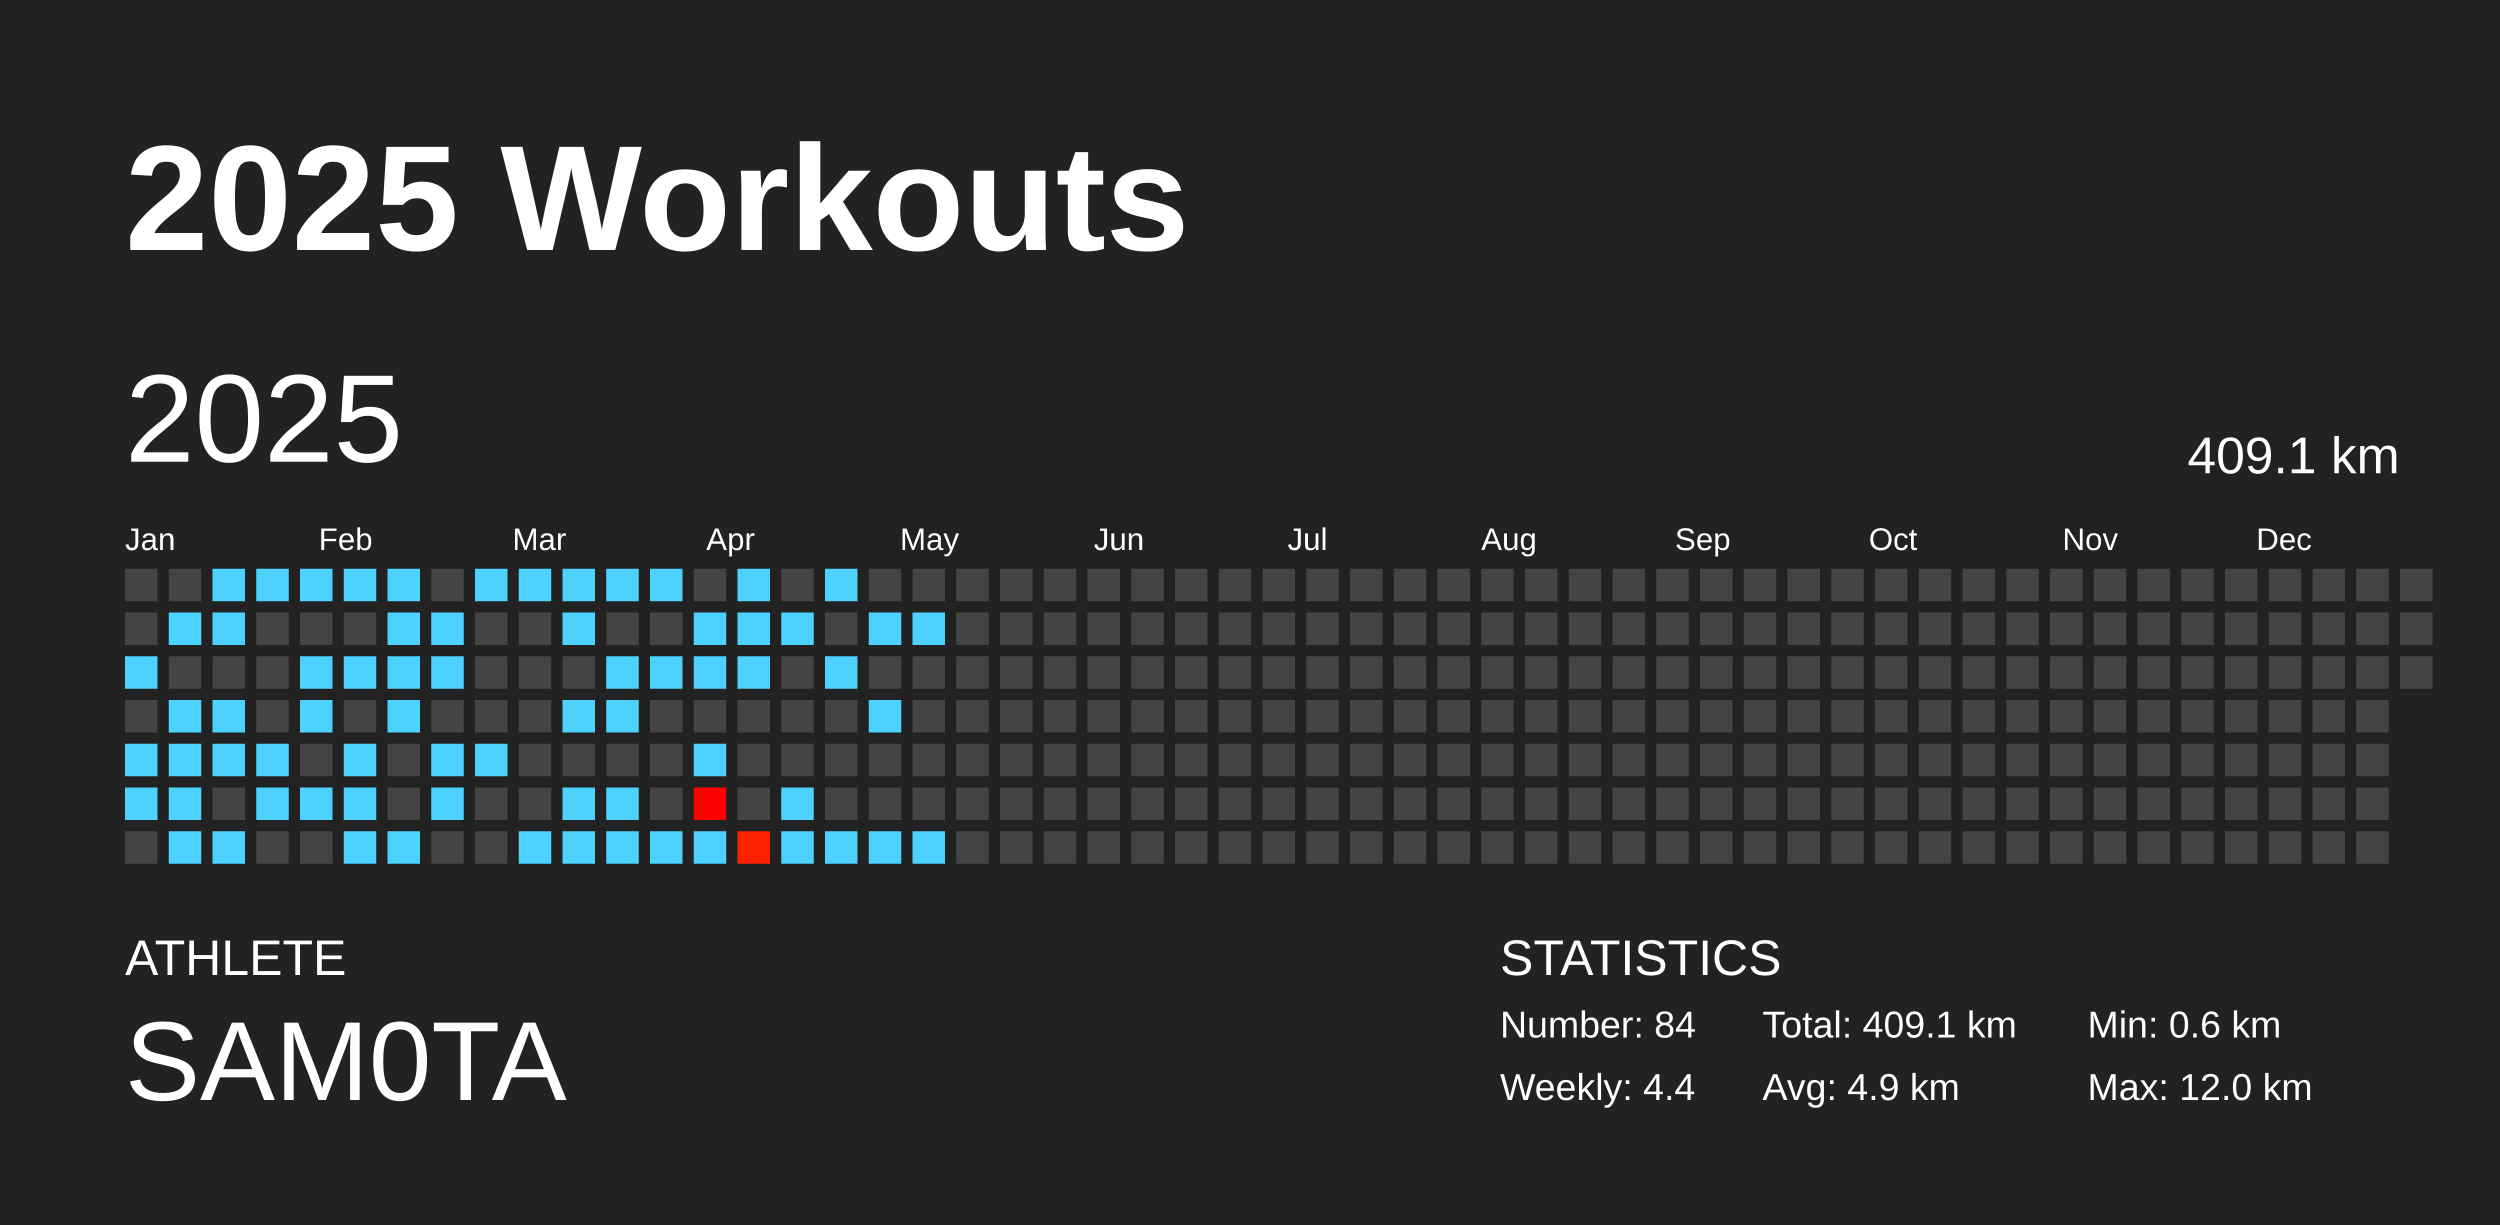
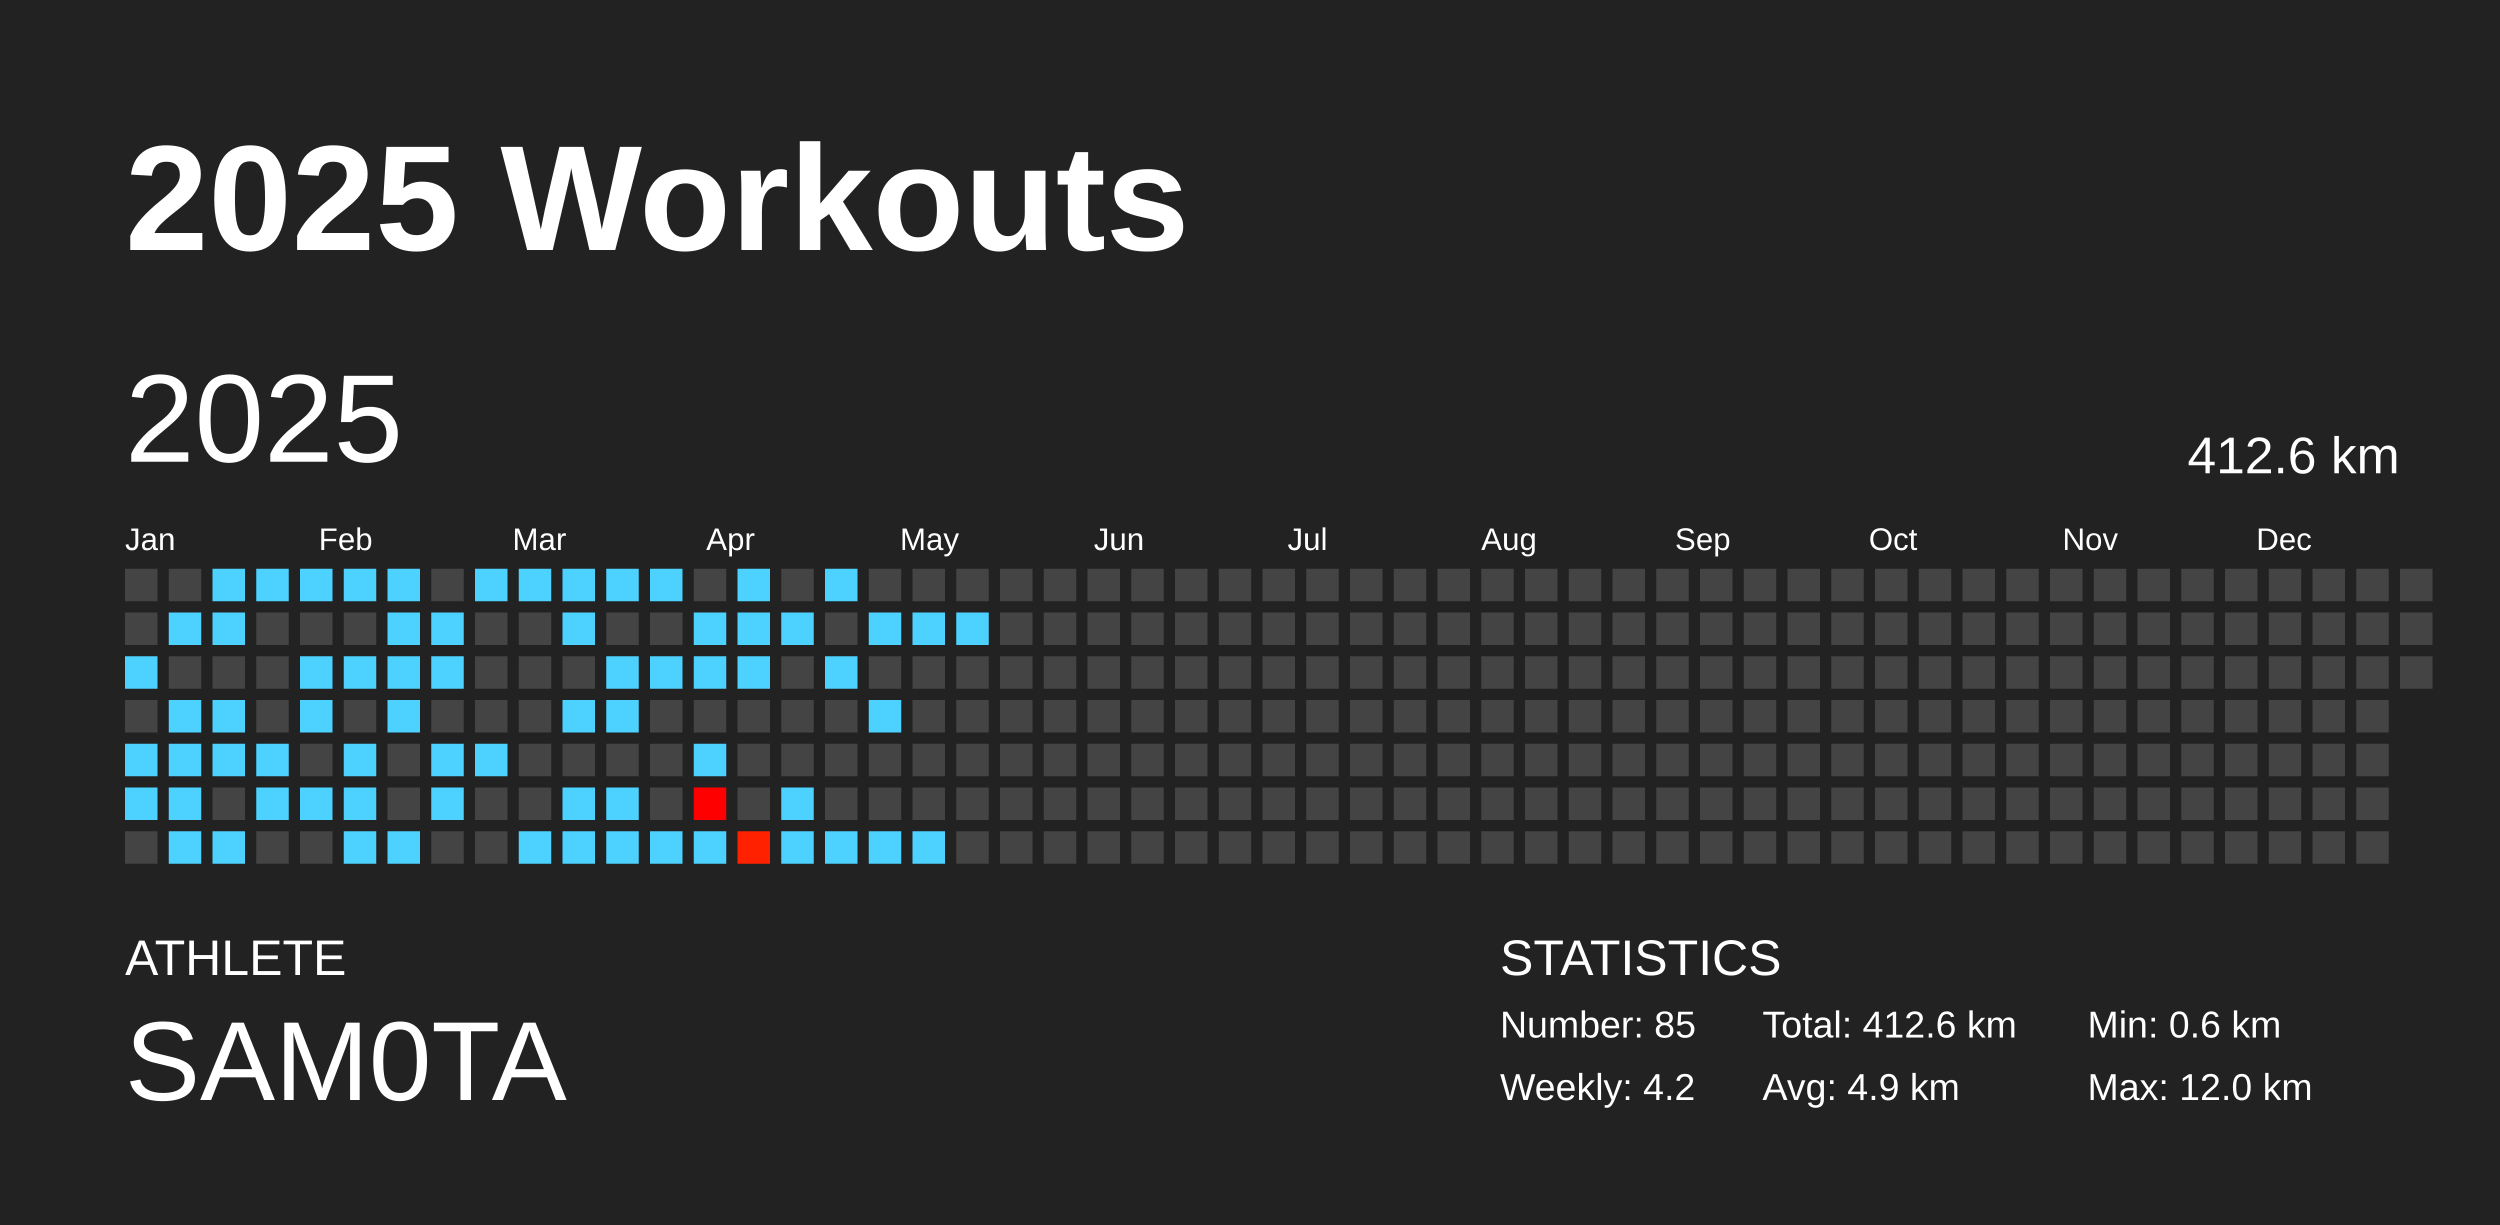
<svg xmlns="http://www.w3.org/2000/svg" baseProfile="full" height="98mm" version="1.1" viewBox="0,0,200,98" width="200mm">
  <defs />
  <rect fill="#222222" height="98" width="200" x="0" y="0" />
  <text fill="#FFFFFF" style="font-size:12px; font-family:Arial; font-weight:bold;" x="10" y="20">2025 Workouts</text>
  <text fill="#FFFFFF" style="font-size:4px; font-family:Arial" x="10" y="78">ATHLETE</text>
  <text fill="#FFFFFF" style="font-size:9px; font-family:Arial" x="10" y="88">SAM0TA</text>
  <text fill="#FFFFFF" style="font-size:4px; font-family:Arial" x="120" y="78">STATISTICS</text>
-   <text fill="#FFFFFF" style="font-size:3px; font-family:Arial" x="120" y="83">Number: 84</text>
-   <text fill="#FFFFFF" style="font-size:3px; font-family:Arial" x="120" y="88">Weekly: 4.4</text>
-   <text fill="#FFFFFF" style="font-size:3px; font-family:Arial" x="141" y="83">Total: 409.1 km</text>
+   <text fill="#FFFFFF" style="font-size:3px; font-family:Arial" x="120" y="83">Number: 85</text>
+   <text fill="#FFFFFF" style="font-size:3px; font-family:Arial" x="120" y="88">Weekly: 4.2</text>
+   <text fill="#FFFFFF" style="font-size:3px; font-family:Arial" x="141" y="83">Total: 412.6 km</text>
  <text fill="#FFFFFF" style="font-size:3px; font-family:Arial" x="141" y="88">Avg: 4.9 km</text>
  <text fill="#FFFFFF" style="font-size:3px; font-family:Arial" x="167" y="83">Min: 0.6 km</text>
  <text fill="#FFFFFF" style="font-size:3px; font-family:Arial" x="167" y="88">Max: 12.0 km</text>
  <text dominant-baseline="hanging" fill="#FFFFFF" style="font-size:10.0px; font-family:Arial;" x="10" y="30">2025</text>
-   <text dominant-baseline="hanging" fill="#FFFFFF" style="font-size:4.125px; font-family:Arial;" x="175" y="35">409.1 km</text>
+   <text dominant-baseline="hanging" fill="#FFFFFF" style="font-size:4.125px; font-family:Arial;" x="175" y="35">412.6 km</text>
  <text fill="#FFFFFF" style="font-size:2.5px; font-family:Arial" x="10.0" y="44">Jan</text>
  <text fill="#FFFFFF" style="font-size:2.5px; font-family:Arial" x="25.5" y="44">Feb</text>
  <text fill="#FFFFFF" style="font-size:2.5px; font-family:Arial" x="41.0" y="44">Mar</text>
  <text fill="#FFFFFF" style="font-size:2.5px; font-family:Arial" x="56.5" y="44">Apr</text>
  <text fill="#FFFFFF" style="font-size:2.5px; font-family:Arial" x="72.0" y="44">May</text>
  <text fill="#FFFFFF" style="font-size:2.5px; font-family:Arial" x="87.5" y="44">Jun</text>
  <text fill="#FFFFFF" style="font-size:2.5px; font-family:Arial" x="103.0" y="44">Jul</text>
  <text fill="#FFFFFF" style="font-size:2.5px; font-family:Arial" x="118.5" y="44">Aug</text>
  <text fill="#FFFFFF" style="font-size:2.5px; font-family:Arial" x="134.0" y="44">Sep</text>
  <text fill="#FFFFFF" style="font-size:2.5px; font-family:Arial" x="149.5" y="44">Oct</text>
  <text fill="#FFFFFF" style="font-size:2.5px; font-family:Arial" x="165.0" y="44">Nov</text>
  <text fill="#FFFFFF" style="font-size:2.5px; font-family:Arial" x="180.5" y="44">Dec</text>
  <rect fill="#444444" height="2.6" width="2.6" x="10.0" y="45.5" />
  <rect fill="#444444" height="2.6" width="2.6" x="10.0" y="49.0" />
  <rect fill="#4dd2ff" height="2.6" width="2.6" x="10.0" y="52.5" />
  <rect fill="#444444" height="2.6" width="2.6" x="10.0" y="56.0" />
  <rect fill="#4dd2ff" height="2.6" width="2.6" x="10.0" y="59.5" />
  <rect fill="#4dd2ff" height="2.6" width="2.6" x="10.0" y="63.0" />
  <rect fill="#444444" height="2.6" width="2.6" x="10.0" y="66.5" />
  <rect fill="#444444" height="2.6" width="2.6" x="13.5" y="45.5" />
  <rect fill="#4dd2ff" height="2.6" width="2.6" x="13.5" y="49.0" />
  <rect fill="#444444" height="2.6" width="2.6" x="13.5" y="52.5" />
  <rect fill="#4dd2ff" height="2.6" width="2.6" x="13.5" y="56.0" />
  <rect fill="#4dd2ff" height="2.6" width="2.6" x="13.5" y="59.5" />
  <rect fill="#4dd2ff" height="2.6" width="2.6" x="13.5" y="63.0" />
  <rect fill="#4dd2ff" height="2.6" width="2.6" x="13.5" y="66.5" />
  <rect fill="#4dd2ff" height="2.6" width="2.6" x="17.0" y="45.5" />
  <rect fill="#4dd2ff" height="2.6" width="2.6" x="17.0" y="49.0" />
  <rect fill="#444444" height="2.6" width="2.6" x="17.0" y="52.5" />
  <rect fill="#4dd2ff" height="2.6" width="2.6" x="17.0" y="56.0" />
  <rect fill="#4dd2ff" height="2.6" width="2.6" x="17.0" y="59.5" />
  <rect fill="#444444" height="2.6" width="2.6" x="17.0" y="63.0" />
  <rect fill="#4dd2ff" height="2.6" width="2.6" x="17.0" y="66.5" />
  <rect fill="#4dd2ff" height="2.6" width="2.6" x="20.5" y="45.5" />
  <rect fill="#444444" height="2.6" width="2.6" x="20.5" y="49.0" />
  <rect fill="#444444" height="2.6" width="2.6" x="20.5" y="52.5" />
  <rect fill="#444444" height="2.6" width="2.6" x="20.5" y="56.0" />
  <rect fill="#4dd2ff" height="2.6" width="2.6" x="20.5" y="59.5" />
  <rect fill="#4dd2ff" height="2.6" width="2.6" x="20.5" y="63.0" />
  <rect fill="#444444" height="2.6" width="2.6" x="20.5" y="66.5" />
  <rect fill="#4dd2ff" height="2.6" width="2.6" x="24.0" y="45.5" />
  <rect fill="#444444" height="2.6" width="2.6" x="24.0" y="49.0" />
  <rect fill="#4dd2ff" height="2.6" width="2.6" x="24.0" y="52.5" />
  <rect fill="#4dd2ff" height="2.6" width="2.6" x="24.0" y="56.0" />
  <rect fill="#444444" height="2.6" width="2.6" x="24.0" y="59.5" />
  <rect fill="#4dd2ff" height="2.6" width="2.6" x="24.0" y="63.0" />
  <rect fill="#444444" height="2.6" width="2.6" x="24.0" y="66.5" />
  <rect fill="#4dd2ff" height="2.6" width="2.6" x="27.5" y="45.5" />
  <rect fill="#444444" height="2.6" width="2.6" x="27.5" y="49.0" />
  <rect fill="#4dd2ff" height="2.6" width="2.6" x="27.5" y="52.5" />
  <rect fill="#444444" height="2.6" width="2.6" x="27.5" y="56.0" />
  <rect fill="#4dd2ff" height="2.6" width="2.6" x="27.5" y="59.5" />
  <rect fill="#4dd2ff" height="2.6" width="2.6" x="27.5" y="63.0" />
  <rect fill="#4dd2ff" height="2.6" width="2.6" x="27.5" y="66.5" />
  <rect fill="#4dd2ff" height="2.6" width="2.6" x="31.0" y="45.5" />
  <rect fill="#4dd2ff" height="2.6" width="2.6" x="31.0" y="49.0" />
  <rect fill="#4dd2ff" height="2.6" width="2.6" x="31.0" y="52.5" />
  <rect fill="#4dd2ff" height="2.6" width="2.6" x="31.0" y="56.0" />
  <rect fill="#444444" height="2.6" width="2.6" x="31.0" y="59.5" />
  <rect fill="#444444" height="2.6" width="2.6" x="31.0" y="63.0" />
  <rect fill="#4dd2ff" height="2.6" width="2.6" x="31.0" y="66.5" />
  <rect fill="#444444" height="2.6" width="2.6" x="34.5" y="45.5" />
  <rect fill="#4dd2ff" height="2.6" width="2.6" x="34.5" y="49.0" />
  <rect fill="#4dd2ff" height="2.6" width="2.6" x="34.5" y="52.5" />
  <rect fill="#444444" height="2.6" width="2.6" x="34.5" y="56.0" />
  <rect fill="#4dd2ff" height="2.6" width="2.6" x="34.5" y="59.5" />
  <rect fill="#4dd2ff" height="2.6" width="2.6" x="34.5" y="63.0" />
  <rect fill="#444444" height="2.6" width="2.6" x="34.5" y="66.5" />
  <rect fill="#4dd2ff" height="2.6" width="2.6" x="38.0" y="45.5" />
  <rect fill="#444444" height="2.6" width="2.6" x="38.0" y="49.0" />
  <rect fill="#444444" height="2.6" width="2.6" x="38.0" y="52.5" />
  <rect fill="#444444" height="2.6" width="2.6" x="38.0" y="56.0" />
  <rect fill="#4dd2ff" height="2.6" width="2.6" x="38.0" y="59.5" />
  <rect fill="#444444" height="2.6" width="2.6" x="38.0" y="63.0" />
  <rect fill="#444444" height="2.6" width="2.6" x="38.0" y="66.5" />
  <rect fill="#4dd2ff" height="2.6" width="2.6" x="41.5" y="45.5" />
  <rect fill="#444444" height="2.6" width="2.6" x="41.5" y="49.0" />
  <rect fill="#444444" height="2.6" width="2.6" x="41.5" y="52.5" />
  <rect fill="#444444" height="2.6" width="2.6" x="41.5" y="56.0" />
  <rect fill="#444444" height="2.6" width="2.6" x="41.5" y="59.5" />
  <rect fill="#444444" height="2.6" width="2.6" x="41.5" y="63.0" />
  <rect fill="#4dd2ff" height="2.6" width="2.6" x="41.5" y="66.5" />
  <rect fill="#4dd2ff" height="2.6" width="2.6" x="45.0" y="45.5" />
  <rect fill="#4dd2ff" height="2.6" width="2.6" x="45.0" y="49.0" />
  <rect fill="#444444" height="2.6" width="2.6" x="45.0" y="52.5" />
  <rect fill="#4dd2ff" height="2.6" width="2.6" x="45.0" y="56.0" />
  <rect fill="#444444" height="2.6" width="2.6" x="45.0" y="59.5" />
  <rect fill="#4dd2ff" height="2.6" width="2.6" x="45.0" y="63.0" />
  <rect fill="#4dd2ff" height="2.6" width="2.6" x="45.0" y="66.5" />
  <rect fill="#4dd2ff" height="2.6" width="2.6" x="48.5" y="45.5" />
  <rect fill="#444444" height="2.6" width="2.6" x="48.5" y="49.0" />
  <rect fill="#4dd2ff" height="2.6" width="2.6" x="48.5" y="52.5" />
  <rect fill="#4dd2ff" height="2.6" width="2.6" x="48.5" y="56.0" />
  <rect fill="#444444" height="2.6" width="2.6" x="48.5" y="59.5" />
  <rect fill="#4dd2ff" height="2.6" width="2.6" x="48.5" y="63.0" />
  <rect fill="#4dd2ff" height="2.6" width="2.6" x="48.5" y="66.5" />
  <rect fill="#4dd2ff" height="2.6" width="2.6" x="52.0" y="45.5" />
  <rect fill="#444444" height="2.6" width="2.6" x="52.0" y="49.0" />
  <rect fill="#4dd2ff" height="2.6" width="2.6" x="52.0" y="52.5" />
  <rect fill="#444444" height="2.6" width="2.6" x="52.0" y="56.0" />
  <rect fill="#444444" height="2.6" width="2.6" x="52.0" y="59.5" />
  <rect fill="#444444" height="2.6" width="2.6" x="52.0" y="63.0" />
  <rect fill="#4dd2ff" height="2.6" width="2.6" x="52.0" y="66.5" />
  <rect fill="#444444" height="2.6" width="2.6" x="55.5" y="45.5" />
  <rect fill="#4dd2ff" height="2.6" width="2.6" x="55.5" y="49.0" />
  <rect fill="#4dd2ff" height="2.6" width="2.6" x="55.5" y="52.5" />
  <rect fill="#444444" height="2.6" width="2.6" x="55.5" y="56.0" />
  <rect fill="#4dd2ff" height="2.6" width="2.6" x="55.5" y="59.5" />
  <rect fill="#ff0000" height="2.6" width="2.6" x="55.5" y="63.0" />
  <rect fill="#4dd2ff" height="2.6" width="2.6" x="55.5" y="66.5" />
  <rect fill="#4dd2ff" height="2.6" width="2.6" x="59.0" y="45.5" />
  <rect fill="#4dd2ff" height="2.6" width="2.6" x="59.0" y="49.0" />
  <rect fill="#4dd2ff" height="2.6" width="2.6" x="59.0" y="52.5" />
  <rect fill="#444444" height="2.6" width="2.6" x="59.0" y="56.0" />
  <rect fill="#444444" height="2.6" width="2.6" x="59.0" y="59.5" />
  <rect fill="#444444" height="2.6" width="2.6" x="59.0" y="63.0" />
  <rect fill="#ff2100" height="2.6" width="2.6" x="59.0" y="66.5" />
  <rect fill="#444444" height="2.6" width="2.6" x="62.5" y="45.5" />
  <rect fill="#4dd2ff" height="2.6" width="2.6" x="62.5" y="49.0" />
  <rect fill="#444444" height="2.6" width="2.6" x="62.5" y="52.5" />
  <rect fill="#444444" height="2.6" width="2.6" x="62.5" y="56.0" />
  <rect fill="#444444" height="2.6" width="2.6" x="62.5" y="59.5" />
  <rect fill="#4dd2ff" height="2.6" width="2.6" x="62.5" y="63.0" />
  <rect fill="#4dd2ff" height="2.6" width="2.6" x="62.5" y="66.5" />
  <rect fill="#4dd2ff" height="2.6" width="2.6" x="66.0" y="45.5" />
  <rect fill="#444444" height="2.6" width="2.6" x="66.0" y="49.0" />
  <rect fill="#4dd2ff" height="2.6" width="2.6" x="66.0" y="52.5" />
  <rect fill="#444444" height="2.6" width="2.6" x="66.0" y="56.0" />
  <rect fill="#444444" height="2.6" width="2.6" x="66.0" y="59.5" />
  <rect fill="#444444" height="2.6" width="2.6" x="66.0" y="63.0" />
  <rect fill="#4dd2ff" height="2.6" width="2.6" x="66.0" y="66.5" />
  <rect fill="#444444" height="2.6" width="2.6" x="69.5" y="45.5" />
  <rect fill="#4dd2ff" height="2.6" width="2.6" x="69.5" y="49.0" />
  <rect fill="#444444" height="2.6" width="2.6" x="69.5" y="52.5" />
  <rect fill="#4dd2ff" height="2.6" width="2.6" x="69.5" y="56.0" />
  <rect fill="#444444" height="2.6" width="2.6" x="69.5" y="59.5" />
  <rect fill="#444444" height="2.6" width="2.6" x="69.5" y="63.0" />
  <rect fill="#4dd2ff" height="2.6" width="2.6" x="69.5" y="66.5" />
  <rect fill="#444444" height="2.6" width="2.6" x="73.0" y="45.5" />
  <rect fill="#4dd2ff" height="2.6" width="2.6" x="73.0" y="49.0" />
  <rect fill="#444444" height="2.6" width="2.6" x="73.0" y="52.5" />
  <rect fill="#444444" height="2.6" width="2.6" x="73.0" y="56.0" />
  <rect fill="#444444" height="2.6" width="2.6" x="73.0" y="59.5" />
  <rect fill="#444444" height="2.6" width="2.6" x="73.0" y="63.0" />
  <rect fill="#4dd2ff" height="2.6" width="2.6" x="73.0" y="66.5" />
  <rect fill="#444444" height="2.6" width="2.6" x="76.5" y="45.5" />
-   <rect fill="#444444" height="2.6" width="2.6" x="76.5" y="49.0" />
+   <rect fill="#4dd2ff" height="2.6" width="2.6" x="76.5" y="49.0" />
  <rect fill="#444444" height="2.6" width="2.6" x="76.5" y="52.5" />
  <rect fill="#444444" height="2.6" width="2.6" x="76.5" y="56.0" />
  <rect fill="#444444" height="2.6" width="2.6" x="76.5" y="59.5" />
  <rect fill="#444444" height="2.6" width="2.6" x="76.5" y="63.0" />
  <rect fill="#444444" height="2.6" width="2.6" x="76.5" y="66.5" />
  <rect fill="#444444" height="2.6" width="2.6" x="80.0" y="45.5" />
  <rect fill="#444444" height="2.6" width="2.6" x="80.0" y="49.0" />
  <rect fill="#444444" height="2.6" width="2.6" x="80.0" y="52.5" />
  <rect fill="#444444" height="2.6" width="2.6" x="80.0" y="56.0" />
  <rect fill="#444444" height="2.6" width="2.6" x="80.0" y="59.5" />
  <rect fill="#444444" height="2.6" width="2.6" x="80.0" y="63.0" />
  <rect fill="#444444" height="2.6" width="2.6" x="80.0" y="66.5" />
  <rect fill="#444444" height="2.6" width="2.6" x="83.5" y="45.5" />
  <rect fill="#444444" height="2.6" width="2.6" x="83.5" y="49.0" />
  <rect fill="#444444" height="2.6" width="2.6" x="83.5" y="52.5" />
  <rect fill="#444444" height="2.6" width="2.6" x="83.5" y="56.0" />
  <rect fill="#444444" height="2.6" width="2.6" x="83.5" y="59.5" />
  <rect fill="#444444" height="2.6" width="2.6" x="83.5" y="63.0" />
  <rect fill="#444444" height="2.6" width="2.6" x="83.5" y="66.5" />
  <rect fill="#444444" height="2.6" width="2.6" x="87.0" y="45.5" />
  <rect fill="#444444" height="2.6" width="2.6" x="87.0" y="49.0" />
  <rect fill="#444444" height="2.6" width="2.6" x="87.0" y="52.5" />
  <rect fill="#444444" height="2.6" width="2.6" x="87.0" y="56.0" />
  <rect fill="#444444" height="2.6" width="2.6" x="87.0" y="59.5" />
  <rect fill="#444444" height="2.6" width="2.6" x="87.0" y="63.0" />
  <rect fill="#444444" height="2.6" width="2.6" x="87.0" y="66.5" />
  <rect fill="#444444" height="2.6" width="2.6" x="90.5" y="45.5" />
  <rect fill="#444444" height="2.6" width="2.6" x="90.5" y="49.0" />
  <rect fill="#444444" height="2.6" width="2.6" x="90.5" y="52.5" />
  <rect fill="#444444" height="2.6" width="2.6" x="90.5" y="56.0" />
  <rect fill="#444444" height="2.6" width="2.6" x="90.5" y="59.5" />
  <rect fill="#444444" height="2.6" width="2.6" x="90.5" y="63.0" />
  <rect fill="#444444" height="2.6" width="2.6" x="90.5" y="66.5" />
  <rect fill="#444444" height="2.6" width="2.6" x="94.0" y="45.5" />
  <rect fill="#444444" height="2.6" width="2.6" x="94.0" y="49.0" />
  <rect fill="#444444" height="2.6" width="2.6" x="94.0" y="52.5" />
  <rect fill="#444444" height="2.6" width="2.6" x="94.0" y="56.0" />
  <rect fill="#444444" height="2.6" width="2.6" x="94.0" y="59.5" />
  <rect fill="#444444" height="2.6" width="2.6" x="94.0" y="63.0" />
  <rect fill="#444444" height="2.6" width="2.6" x="94.0" y="66.5" />
  <rect fill="#444444" height="2.6" width="2.6" x="97.5" y="45.5" />
  <rect fill="#444444" height="2.6" width="2.6" x="97.5" y="49.0" />
  <rect fill="#444444" height="2.6" width="2.6" x="97.5" y="52.5" />
  <rect fill="#444444" height="2.6" width="2.6" x="97.5" y="56.0" />
  <rect fill="#444444" height="2.6" width="2.6" x="97.5" y="59.5" />
  <rect fill="#444444" height="2.6" width="2.6" x="97.5" y="63.0" />
  <rect fill="#444444" height="2.6" width="2.6" x="97.5" y="66.5" />
  <rect fill="#444444" height="2.6" width="2.6" x="101.0" y="45.5" />
  <rect fill="#444444" height="2.6" width="2.6" x="101.0" y="49.0" />
  <rect fill="#444444" height="2.6" width="2.6" x="101.0" y="52.5" />
  <rect fill="#444444" height="2.6" width="2.6" x="101.0" y="56.0" />
  <rect fill="#444444" height="2.6" width="2.6" x="101.0" y="59.5" />
  <rect fill="#444444" height="2.6" width="2.6" x="101.0" y="63.0" />
  <rect fill="#444444" height="2.6" width="2.6" x="101.0" y="66.5" />
  <rect fill="#444444" height="2.6" width="2.6" x="104.5" y="45.5" />
  <rect fill="#444444" height="2.6" width="2.6" x="104.5" y="49.0" />
  <rect fill="#444444" height="2.6" width="2.6" x="104.5" y="52.5" />
  <rect fill="#444444" height="2.6" width="2.6" x="104.5" y="56.0" />
  <rect fill="#444444" height="2.6" width="2.6" x="104.5" y="59.5" />
  <rect fill="#444444" height="2.6" width="2.6" x="104.5" y="63.0" />
  <rect fill="#444444" height="2.6" width="2.6" x="104.5" y="66.5" />
  <rect fill="#444444" height="2.6" width="2.6" x="108.0" y="45.5" />
  <rect fill="#444444" height="2.6" width="2.6" x="108.0" y="49.0" />
  <rect fill="#444444" height="2.6" width="2.6" x="108.0" y="52.5" />
  <rect fill="#444444" height="2.6" width="2.6" x="108.0" y="56.0" />
  <rect fill="#444444" height="2.6" width="2.6" x="108.0" y="59.5" />
  <rect fill="#444444" height="2.6" width="2.6" x="108.0" y="63.0" />
  <rect fill="#444444" height="2.6" width="2.6" x="108.0" y="66.5" />
  <rect fill="#444444" height="2.6" width="2.6" x="111.5" y="45.5" />
  <rect fill="#444444" height="2.6" width="2.6" x="111.5" y="49.0" />
  <rect fill="#444444" height="2.6" width="2.6" x="111.5" y="52.5" />
  <rect fill="#444444" height="2.6" width="2.6" x="111.5" y="56.0" />
  <rect fill="#444444" height="2.6" width="2.6" x="111.5" y="59.5" />
  <rect fill="#444444" height="2.6" width="2.6" x="111.5" y="63.0" />
  <rect fill="#444444" height="2.6" width="2.6" x="111.5" y="66.5" />
  <rect fill="#444444" height="2.6" width="2.6" x="115.0" y="45.5" />
  <rect fill="#444444" height="2.6" width="2.6" x="115.0" y="49.0" />
  <rect fill="#444444" height="2.6" width="2.6" x="115.0" y="52.5" />
  <rect fill="#444444" height="2.6" width="2.6" x="115.0" y="56.0" />
  <rect fill="#444444" height="2.6" width="2.6" x="115.0" y="59.5" />
  <rect fill="#444444" height="2.6" width="2.6" x="115.0" y="63.0" />
  <rect fill="#444444" height="2.6" width="2.6" x="115.0" y="66.5" />
  <rect fill="#444444" height="2.6" width="2.6" x="118.5" y="45.5" />
  <rect fill="#444444" height="2.6" width="2.6" x="118.5" y="49.0" />
  <rect fill="#444444" height="2.6" width="2.6" x="118.5" y="52.5" />
  <rect fill="#444444" height="2.6" width="2.6" x="118.5" y="56.0" />
  <rect fill="#444444" height="2.6" width="2.6" x="118.5" y="59.5" />
  <rect fill="#444444" height="2.6" width="2.6" x="118.5" y="63.0" />
  <rect fill="#444444" height="2.6" width="2.6" x="118.5" y="66.5" />
  <rect fill="#444444" height="2.6" width="2.6" x="122.0" y="45.5" />
  <rect fill="#444444" height="2.6" width="2.6" x="122.0" y="49.0" />
  <rect fill="#444444" height="2.6" width="2.6" x="122.0" y="52.5" />
  <rect fill="#444444" height="2.6" width="2.6" x="122.0" y="56.0" />
  <rect fill="#444444" height="2.6" width="2.6" x="122.0" y="59.5" />
  <rect fill="#444444" height="2.6" width="2.6" x="122.0" y="63.0" />
  <rect fill="#444444" height="2.6" width="2.6" x="122.0" y="66.5" />
  <rect fill="#444444" height="2.6" width="2.6" x="125.5" y="45.5" />
  <rect fill="#444444" height="2.6" width="2.6" x="125.5" y="49.0" />
  <rect fill="#444444" height="2.6" width="2.6" x="125.5" y="52.5" />
  <rect fill="#444444" height="2.6" width="2.6" x="125.5" y="56.0" />
  <rect fill="#444444" height="2.6" width="2.6" x="125.5" y="59.5" />
  <rect fill="#444444" height="2.6" width="2.6" x="125.5" y="63.0" />
  <rect fill="#444444" height="2.6" width="2.6" x="125.5" y="66.5" />
  <rect fill="#444444" height="2.6" width="2.6" x="129.0" y="45.5" />
  <rect fill="#444444" height="2.6" width="2.6" x="129.0" y="49.0" />
  <rect fill="#444444" height="2.6" width="2.6" x="129.0" y="52.5" />
  <rect fill="#444444" height="2.6" width="2.6" x="129.0" y="56.0" />
  <rect fill="#444444" height="2.6" width="2.6" x="129.0" y="59.5" />
  <rect fill="#444444" height="2.6" width="2.6" x="129.0" y="63.0" />
  <rect fill="#444444" height="2.6" width="2.6" x="129.0" y="66.5" />
  <rect fill="#444444" height="2.6" width="2.6" x="132.5" y="45.5" />
  <rect fill="#444444" height="2.6" width="2.6" x="132.5" y="49.0" />
  <rect fill="#444444" height="2.6" width="2.6" x="132.5" y="52.5" />
  <rect fill="#444444" height="2.6" width="2.6" x="132.5" y="56.0" />
  <rect fill="#444444" height="2.6" width="2.6" x="132.5" y="59.5" />
  <rect fill="#444444" height="2.6" width="2.6" x="132.5" y="63.0" />
  <rect fill="#444444" height="2.6" width="2.6" x="132.5" y="66.5" />
  <rect fill="#444444" height="2.6" width="2.6" x="136.0" y="45.5" />
  <rect fill="#444444" height="2.6" width="2.6" x="136.0" y="49.0" />
  <rect fill="#444444" height="2.6" width="2.6" x="136.0" y="52.5" />
  <rect fill="#444444" height="2.6" width="2.6" x="136.0" y="56.0" />
  <rect fill="#444444" height="2.6" width="2.6" x="136.0" y="59.5" />
  <rect fill="#444444" height="2.6" width="2.6" x="136.0" y="63.0" />
  <rect fill="#444444" height="2.6" width="2.6" x="136.0" y="66.5" />
  <rect fill="#444444" height="2.6" width="2.6" x="139.5" y="45.5" />
  <rect fill="#444444" height="2.6" width="2.6" x="139.5" y="49.0" />
  <rect fill="#444444" height="2.6" width="2.6" x="139.5" y="52.5" />
  <rect fill="#444444" height="2.6" width="2.6" x="139.5" y="56.0" />
  <rect fill="#444444" height="2.6" width="2.6" x="139.5" y="59.5" />
  <rect fill="#444444" height="2.6" width="2.6" x="139.5" y="63.0" />
  <rect fill="#444444" height="2.6" width="2.6" x="139.5" y="66.5" />
  <rect fill="#444444" height="2.6" width="2.6" x="143.0" y="45.5" />
  <rect fill="#444444" height="2.6" width="2.6" x="143.0" y="49.0" />
  <rect fill="#444444" height="2.6" width="2.6" x="143.0" y="52.5" />
  <rect fill="#444444" height="2.6" width="2.6" x="143.0" y="56.0" />
  <rect fill="#444444" height="2.6" width="2.6" x="143.0" y="59.5" />
  <rect fill="#444444" height="2.6" width="2.6" x="143.0" y="63.0" />
  <rect fill="#444444" height="2.6" width="2.6" x="143.0" y="66.5" />
  <rect fill="#444444" height="2.6" width="2.6" x="146.5" y="45.5" />
  <rect fill="#444444" height="2.6" width="2.6" x="146.5" y="49.0" />
  <rect fill="#444444" height="2.6" width="2.6" x="146.5" y="52.5" />
  <rect fill="#444444" height="2.6" width="2.6" x="146.5" y="56.0" />
  <rect fill="#444444" height="2.6" width="2.6" x="146.5" y="59.5" />
  <rect fill="#444444" height="2.6" width="2.6" x="146.5" y="63.0" />
  <rect fill="#444444" height="2.6" width="2.6" x="146.5" y="66.5" />
  <rect fill="#444444" height="2.6" width="2.6" x="150.0" y="45.5" />
  <rect fill="#444444" height="2.6" width="2.6" x="150.0" y="49.0" />
  <rect fill="#444444" height="2.6" width="2.6" x="150.0" y="52.5" />
  <rect fill="#444444" height="2.6" width="2.6" x="150.0" y="56.0" />
  <rect fill="#444444" height="2.6" width="2.6" x="150.0" y="59.5" />
  <rect fill="#444444" height="2.6" width="2.6" x="150.0" y="63.0" />
  <rect fill="#444444" height="2.6" width="2.6" x="150.0" y="66.5" />
  <rect fill="#444444" height="2.6" width="2.6" x="153.5" y="45.5" />
  <rect fill="#444444" height="2.6" width="2.6" x="153.5" y="49.0" />
  <rect fill="#444444" height="2.6" width="2.6" x="153.5" y="52.5" />
  <rect fill="#444444" height="2.6" width="2.6" x="153.5" y="56.0" />
  <rect fill="#444444" height="2.6" width="2.6" x="153.5" y="59.5" />
  <rect fill="#444444" height="2.6" width="2.6" x="153.5" y="63.0" />
  <rect fill="#444444" height="2.6" width="2.6" x="153.5" y="66.5" />
  <rect fill="#444444" height="2.6" width="2.6" x="157.0" y="45.5" />
  <rect fill="#444444" height="2.6" width="2.6" x="157.0" y="49.0" />
  <rect fill="#444444" height="2.6" width="2.6" x="157.0" y="52.5" />
  <rect fill="#444444" height="2.6" width="2.6" x="157.0" y="56.0" />
  <rect fill="#444444" height="2.6" width="2.6" x="157.0" y="59.5" />
  <rect fill="#444444" height="2.6" width="2.6" x="157.0" y="63.0" />
  <rect fill="#444444" height="2.6" width="2.6" x="157.0" y="66.5" />
  <rect fill="#444444" height="2.6" width="2.6" x="160.5" y="45.5" />
  <rect fill="#444444" height="2.6" width="2.6" x="160.5" y="49.0" />
  <rect fill="#444444" height="2.6" width="2.6" x="160.5" y="52.5" />
  <rect fill="#444444" height="2.6" width="2.6" x="160.5" y="56.0" />
  <rect fill="#444444" height="2.6" width="2.6" x="160.5" y="59.5" />
  <rect fill="#444444" height="2.6" width="2.6" x="160.5" y="63.0" />
  <rect fill="#444444" height="2.6" width="2.6" x="160.5" y="66.5" />
  <rect fill="#444444" height="2.6" width="2.6" x="164.0" y="45.5" />
  <rect fill="#444444" height="2.6" width="2.6" x="164.0" y="49.0" />
  <rect fill="#444444" height="2.6" width="2.6" x="164.0" y="52.5" />
  <rect fill="#444444" height="2.6" width="2.6" x="164.0" y="56.0" />
  <rect fill="#444444" height="2.6" width="2.6" x="164.0" y="59.5" />
  <rect fill="#444444" height="2.6" width="2.6" x="164.0" y="63.0" />
  <rect fill="#444444" height="2.6" width="2.6" x="164.0" y="66.5" />
  <rect fill="#444444" height="2.6" width="2.6" x="167.5" y="45.5" />
  <rect fill="#444444" height="2.6" width="2.6" x="167.5" y="49.0" />
  <rect fill="#444444" height="2.6" width="2.6" x="167.5" y="52.5" />
  <rect fill="#444444" height="2.6" width="2.6" x="167.5" y="56.0" />
  <rect fill="#444444" height="2.6" width="2.6" x="167.5" y="59.5" />
  <rect fill="#444444" height="2.6" width="2.6" x="167.5" y="63.0" />
  <rect fill="#444444" height="2.6" width="2.6" x="167.5" y="66.5" />
  <rect fill="#444444" height="2.6" width="2.6" x="171.0" y="45.5" />
  <rect fill="#444444" height="2.6" width="2.6" x="171.0" y="49.0" />
  <rect fill="#444444" height="2.6" width="2.6" x="171.0" y="52.5" />
  <rect fill="#444444" height="2.6" width="2.6" x="171.0" y="56.0" />
  <rect fill="#444444" height="2.6" width="2.6" x="171.0" y="59.5" />
  <rect fill="#444444" height="2.6" width="2.6" x="171.0" y="63.0" />
  <rect fill="#444444" height="2.6" width="2.6" x="171.0" y="66.5" />
  <rect fill="#444444" height="2.6" width="2.6" x="174.5" y="45.5" />
  <rect fill="#444444" height="2.6" width="2.6" x="174.5" y="49.0" />
  <rect fill="#444444" height="2.6" width="2.6" x="174.5" y="52.5" />
  <rect fill="#444444" height="2.6" width="2.6" x="174.5" y="56.0" />
  <rect fill="#444444" height="2.6" width="2.6" x="174.5" y="59.5" />
  <rect fill="#444444" height="2.6" width="2.6" x="174.5" y="63.0" />
  <rect fill="#444444" height="2.6" width="2.6" x="174.5" y="66.5" />
  <rect fill="#444444" height="2.6" width="2.6" x="178.0" y="45.5" />
  <rect fill="#444444" height="2.6" width="2.6" x="178.0" y="49.0" />
  <rect fill="#444444" height="2.6" width="2.6" x="178.0" y="52.5" />
  <rect fill="#444444" height="2.6" width="2.6" x="178.0" y="56.0" />
  <rect fill="#444444" height="2.6" width="2.6" x="178.0" y="59.5" />
  <rect fill="#444444" height="2.6" width="2.6" x="178.0" y="63.0" />
  <rect fill="#444444" height="2.6" width="2.6" x="178.0" y="66.5" />
  <rect fill="#444444" height="2.6" width="2.6" x="181.5" y="45.5" />
  <rect fill="#444444" height="2.6" width="2.6" x="181.5" y="49.0" />
  <rect fill="#444444" height="2.6" width="2.6" x="181.5" y="52.5" />
  <rect fill="#444444" height="2.6" width="2.6" x="181.5" y="56.0" />
  <rect fill="#444444" height="2.6" width="2.6" x="181.5" y="59.5" />
  <rect fill="#444444" height="2.6" width="2.6" x="181.5" y="63.0" />
  <rect fill="#444444" height="2.6" width="2.6" x="181.5" y="66.5" />
  <rect fill="#444444" height="2.6" width="2.6" x="185.0" y="45.5" />
  <rect fill="#444444" height="2.6" width="2.6" x="185.0" y="49.0" />
  <rect fill="#444444" height="2.6" width="2.6" x="185.0" y="52.5" />
  <rect fill="#444444" height="2.6" width="2.6" x="185.0" y="56.0" />
  <rect fill="#444444" height="2.6" width="2.6" x="185.0" y="59.5" />
  <rect fill="#444444" height="2.6" width="2.6" x="185.0" y="63.0" />
  <rect fill="#444444" height="2.6" width="2.6" x="185.0" y="66.5" />
  <rect fill="#444444" height="2.6" width="2.6" x="188.5" y="45.5" />
  <rect fill="#444444" height="2.6" width="2.6" x="188.5" y="49.0" />
  <rect fill="#444444" height="2.6" width="2.6" x="188.5" y="52.5" />
  <rect fill="#444444" height="2.6" width="2.6" x="188.5" y="56.0" />
  <rect fill="#444444" height="2.6" width="2.6" x="188.5" y="59.5" />
  <rect fill="#444444" height="2.6" width="2.6" x="188.5" y="63.0" />
  <rect fill="#444444" height="2.6" width="2.6" x="188.5" y="66.5" />
  <rect fill="#444444" height="2.6" width="2.6" x="192.0" y="45.5" />
  <rect fill="#444444" height="2.6" width="2.6" x="192.0" y="49.0" />
  <rect fill="#444444" height="2.6" width="2.6" x="192.0" y="52.5" />
</svg>
